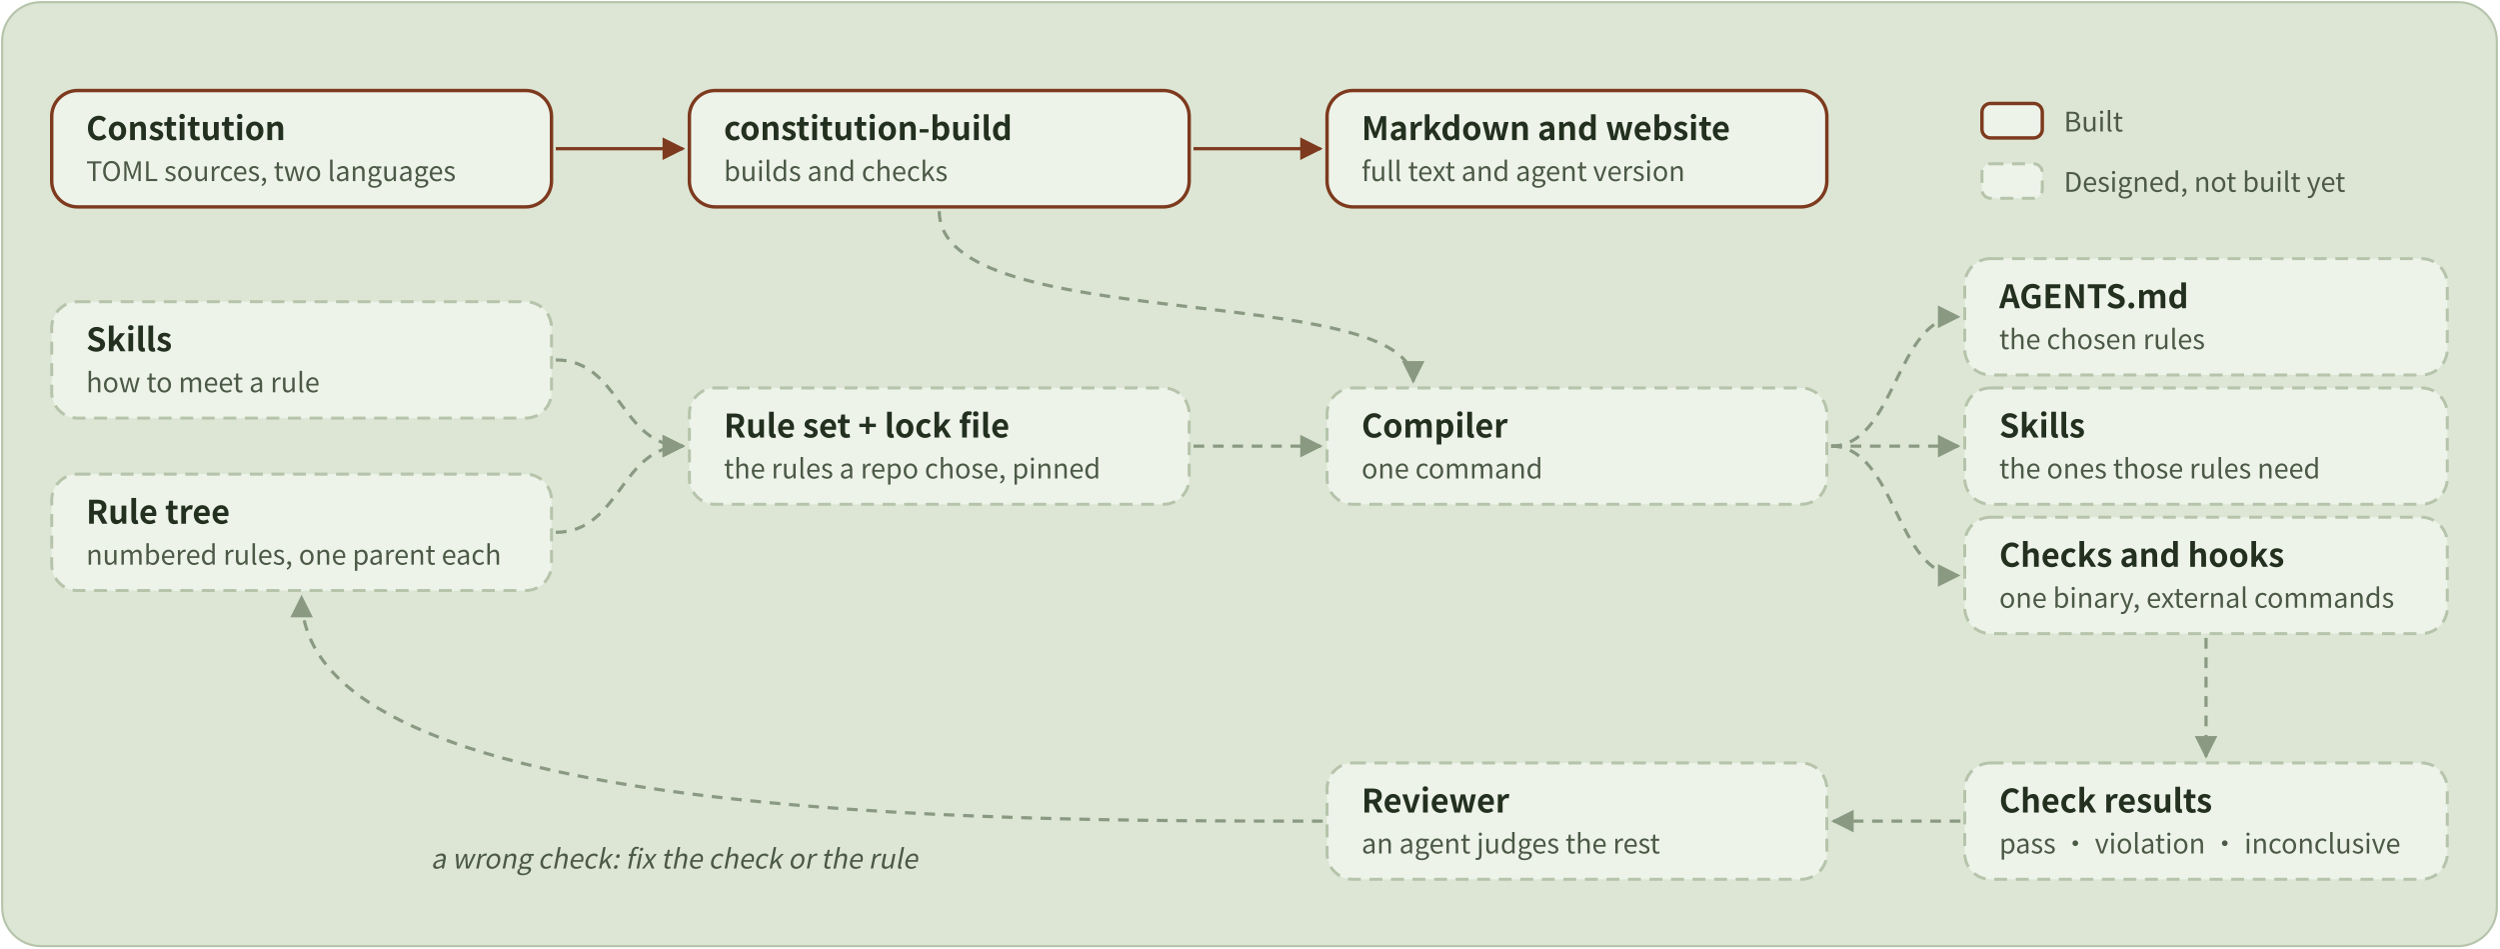
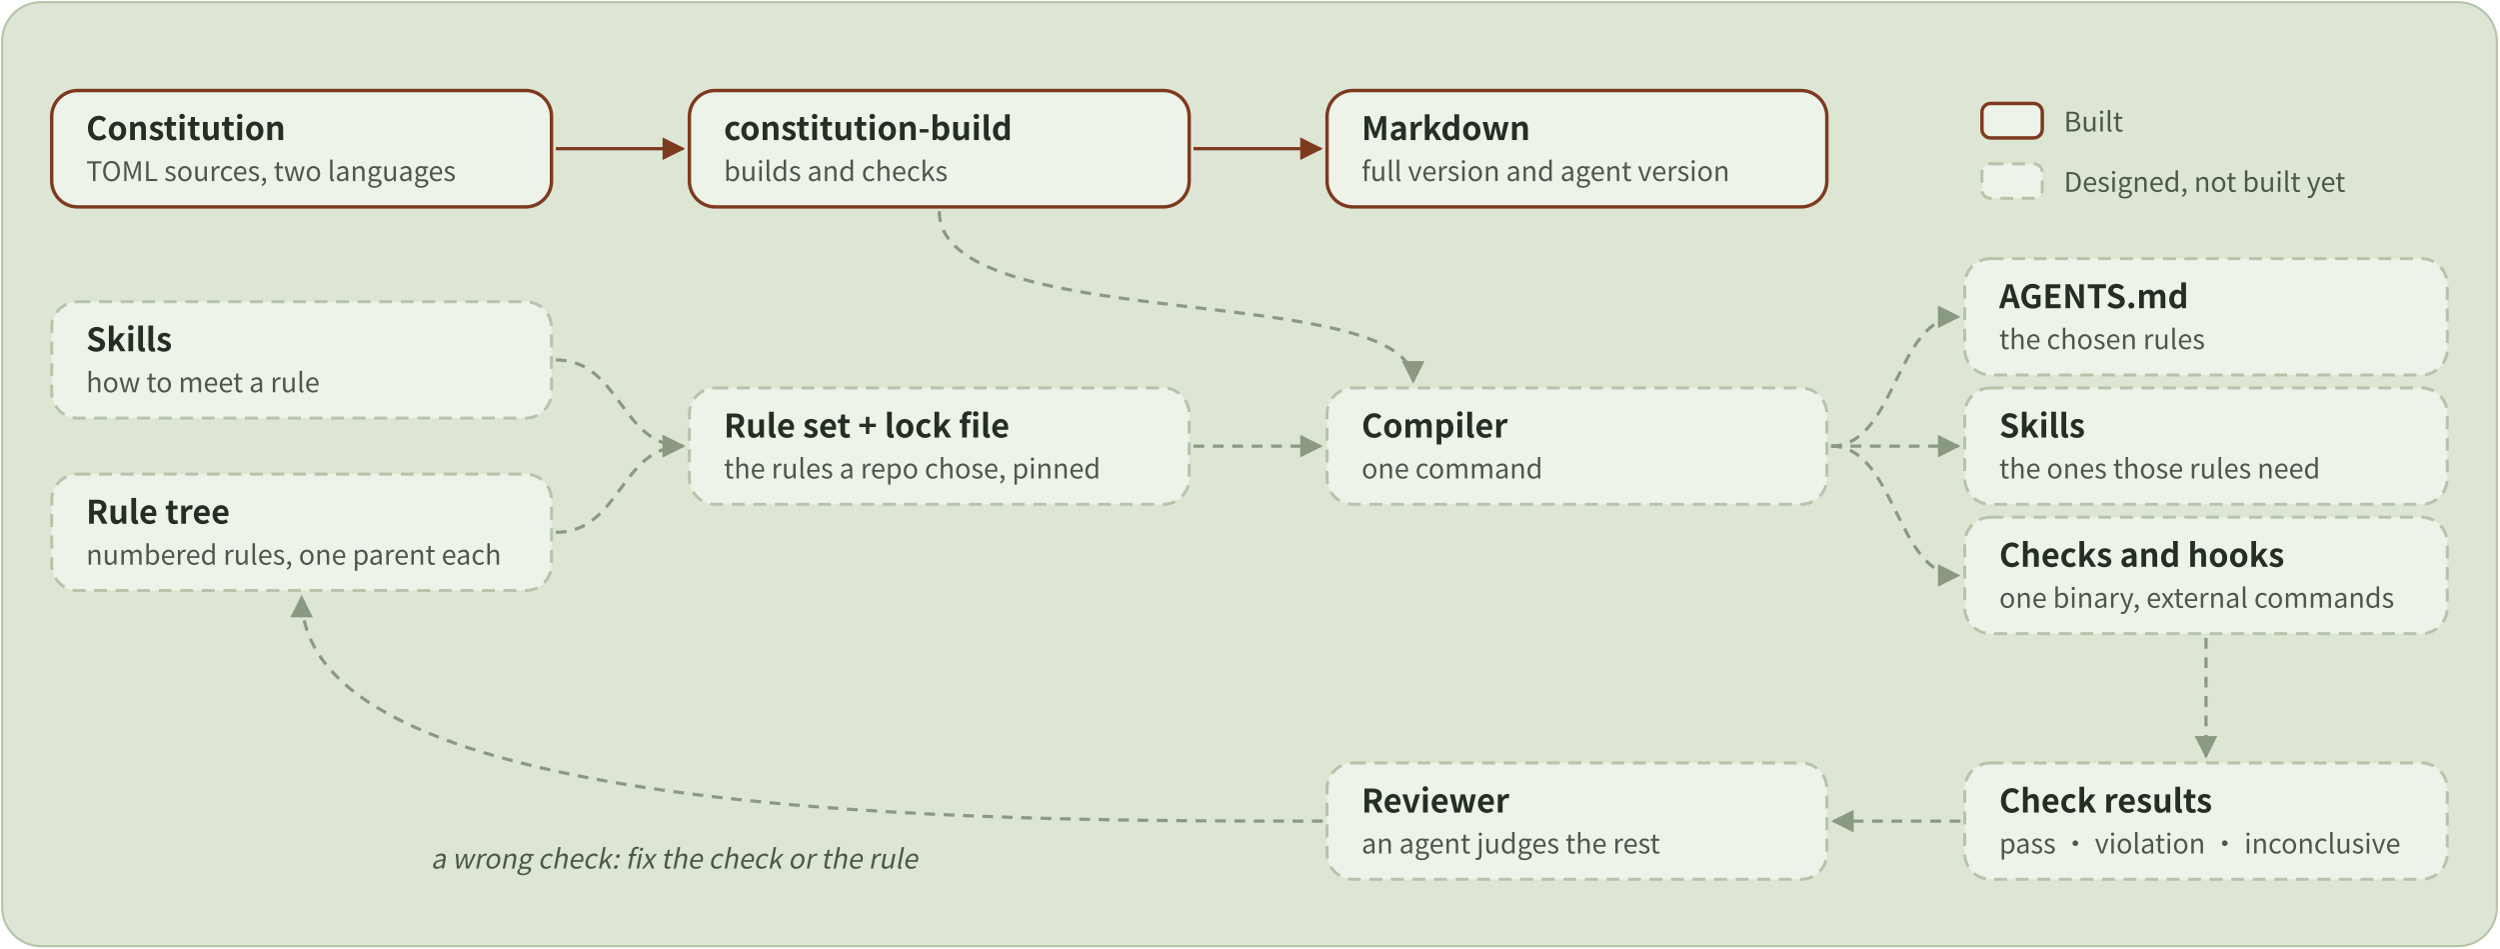
- <svg xmlns="http://www.w3.org/2000/svg" viewBox="0 0 1160 440" width="1160" height="440" role="img" aria-label="How Agent Constitution fits together: the constitution is built into Markdown and the website today; the rule tree, skills, per-repository rule sets, the compiler, checks and the reviewer loop are designed, not built yet.">
+ <svg xmlns="http://www.w3.org/2000/svg" viewBox="0 0 1160 440" width="1160" height="440" role="img" aria-label="How Agent Constitution fits together: the constitution is built into Markdown today; the rule tree, skills, per-repository rule sets, the compiler, checks and the reviewer loop are designed, not built yet.">
  <defs>
    <marker id="a" viewBox="0 0 10 10" refX="9" refY="5" markerWidth="7" markerHeight="7" orient="auto-start-reverse">
      <path d="M0 0 L10 5 L0 10 z" fill="#8a9a82" />
    </marker>
    <marker id="b" viewBox="0 0 10 10" refX="9" refY="5" markerWidth="7" markerHeight="7" orient="auto-start-reverse">
      <path d="M0 0 L10 5 L0 10 z" fill="#7d3a1e" />
    </marker>
  </defs>
  <g font-family="-apple-system, BlinkMacSystemFont, &quot;Segoe UI&quot;, &quot;PingFang SC&quot;, &quot;Hiragino Sans GB&quot;, &quot;Microsoft YaHei&quot;, &quot;Noto Sans CJK SC&quot;, Helvetica, Arial, sans-serif">
    <rect x="1" y="1" width="1158" height="438" rx="18" fill="#dde6d5" stroke="#b5c4aa" />
    <rect x="920" y="48" width="28" height="16" rx="4" fill="#eef3ea" stroke="#7d3a1e" stroke-width="1.6" />
    <text x="958" y="61" font-size="12.5" fill="#4b5946">Built</text>
    <rect x="920" y="76" width="28" height="16" rx="4" fill="#eef3ea" stroke="#b5c4aa" stroke-width="1.4" stroke-dasharray="6 4" />
    <text x="958" y="89" font-size="12.5" fill="#4b5946">Designed, not built yet</text>
    <path d="M258 69.0 C288.0 69.0 288.0 69.0 317 69.0" fill="none" stroke="#7d3a1e" stroke-width="1.5" marker-end="url(#b)" />
    <path d="M554 69.0 C584.0 69.0 584.0 69.0 613 69.0" fill="none" stroke="#7d3a1e" stroke-width="1.5" marker-end="url(#b)" />
    <path d="M436.0 98 C436.0 156 656 130 656 177" fill="none" stroke="#8a9a82" stroke-width="1.5" stroke-dasharray="5 4" marker-end="url(#a)" />
    <path d="M258 167.0 C288.0 167.0 288.0 207.0 317 207.0" fill="none" stroke="#8a9a82" stroke-width="1.5" stroke-dasharray="5 4" marker-end="url(#a)" />
    <path d="M258 247.0 C288.0 247.0 288.0 207.0 317 207.0" fill="none" stroke="#8a9a82" stroke-width="1.5" stroke-dasharray="5 4" marker-end="url(#a)" />
    <path d="M554 207.0 C584.0 207.0 584.0 207.0 613 207.0" fill="none" stroke="#8a9a82" stroke-width="1.5" stroke-dasharray="5 4" marker-end="url(#a)" />
    <path d="M850 207.0 C880.0 207.0 880.0 147.0 909 147.0" fill="none" stroke="#8a9a82" stroke-width="1.5" stroke-dasharray="5 4" marker-end="url(#a)" />
    <path d="M850 207.0 C880.0 207.0 880.0 207.0 909 207.0" fill="none" stroke="#8a9a82" stroke-width="1.5" stroke-dasharray="5 4" marker-end="url(#a)" />
    <path d="M850 207.0 C880.0 207.0 880.0 267.0 909 267.0" fill="none" stroke="#8a9a82" stroke-width="1.5" stroke-dasharray="5 4" marker-end="url(#a)" />
    <path d="M1024.0 296 L1024.0 351" fill="none" stroke="#8a9a82" stroke-width="1.5" stroke-dasharray="5 4" marker-end="url(#a)" />
    <path d="M910 381.0 L851 381.0" fill="none" stroke="#8a9a82" stroke-width="1.5" stroke-dasharray="5 4" marker-end="url(#a)" />
    <path d="M614 381.0 C456 381.0 140.0 381.0 140.0 277" fill="none" stroke="#8a9a82" stroke-width="1.5" stroke-dasharray="5 4" marker-end="url(#a)" />
    <text x="200.0" y="403.0" font-size="12.5" font-style="italic" fill="#4b5946">a wrong check: fix the check or the rule</text>
    <rect x="24" y="42" width="232" height="54" rx="12" fill="#eef3ea" stroke="#7d3a1e" stroke-width="1.6" />
    <text x="40" y="65" font-size="15" font-weight="600" fill="#23301f">Constitution</text>
    <text x="40" y="84" font-size="12.5" fill="#4b5946">TOML sources, two languages</text>
    <rect x="320" y="42" width="232" height="54" rx="12" fill="#eef3ea" stroke="#7d3a1e" stroke-width="1.6" />
    <text x="336" y="65" font-size="15" font-weight="600" fill="#23301f">constitution-build</text>
    <text x="336" y="84" font-size="12.5" fill="#4b5946">builds and checks</text>
    <rect x="616" y="42" width="232" height="54" rx="12" fill="#eef3ea" stroke="#7d3a1e" stroke-width="1.6" />
-     <text x="632" y="65" font-size="15" font-weight="600" fill="#23301f">Markdown and website</text>
-     <text x="632" y="84" font-size="12.5" fill="#4b5946">full text and agent version</text>
+     <text x="632" y="65" font-size="15" font-weight="600" fill="#23301f">Markdown</text>
+     <text x="632" y="84" font-size="12.5" fill="#4b5946">full version and agent version</text>
    <rect x="24" y="140" width="232" height="54" rx="12" fill="#eef3ea" stroke="#b5c4aa" stroke-width="1.4" stroke-dasharray="6 4" />
    <text x="40" y="163" font-size="15" font-weight="600" fill="#23301f">Skills</text>
    <text x="40" y="182" font-size="12.5" fill="#4b5946">how to meet a rule</text>
    <rect x="24" y="220" width="232" height="54" rx="12" fill="#eef3ea" stroke="#b5c4aa" stroke-width="1.4" stroke-dasharray="6 4" />
    <text x="40" y="243" font-size="15" font-weight="600" fill="#23301f">Rule tree</text>
    <text x="40" y="262" font-size="12.5" fill="#4b5946">numbered rules, one parent each</text>
    <rect x="320" y="180" width="232" height="54" rx="12" fill="#eef3ea" stroke="#b5c4aa" stroke-width="1.4" stroke-dasharray="6 4" />
    <text x="336" y="203" font-size="15" font-weight="600" fill="#23301f">Rule set + lock file</text>
    <text x="336" y="222" font-size="12.5" fill="#4b5946">the rules a repo chose, pinned</text>
    <rect x="616" y="180" width="232" height="54" rx="12" fill="#eef3ea" stroke="#b5c4aa" stroke-width="1.4" stroke-dasharray="6 4" />
    <text x="632" y="203" font-size="15" font-weight="600" fill="#23301f">Compiler</text>
    <text x="632" y="222" font-size="12.5" fill="#4b5946">one command</text>
    <rect x="912" y="120" width="224" height="54" rx="12" fill="#eef3ea" stroke="#b5c4aa" stroke-width="1.4" stroke-dasharray="6 4" />
    <text x="928" y="143" font-size="15" font-weight="600" fill="#23301f">AGENTS.md</text>
    <text x="928" y="162" font-size="12.5" fill="#4b5946">the chosen rules</text>
    <rect x="912" y="180" width="224" height="54" rx="12" fill="#eef3ea" stroke="#b5c4aa" stroke-width="1.4" stroke-dasharray="6 4" />
    <text x="928" y="203" font-size="15" font-weight="600" fill="#23301f">Skills</text>
    <text x="928" y="222" font-size="12.5" fill="#4b5946">the ones those rules need</text>
    <rect x="912" y="240" width="224" height="54" rx="12" fill="#eef3ea" stroke="#b5c4aa" stroke-width="1.4" stroke-dasharray="6 4" />
    <text x="928" y="263" font-size="15" font-weight="600" fill="#23301f">Checks and hooks</text>
    <text x="928" y="282" font-size="12.5" fill="#4b5946">one binary, external commands</text>
    <rect x="912" y="354" width="224" height="54" rx="12" fill="#eef3ea" stroke="#b5c4aa" stroke-width="1.4" stroke-dasharray="6 4" />
    <text x="928" y="377" font-size="15" font-weight="600" fill="#23301f">Check results</text>
    <text x="928" y="396" font-size="12.5" fill="#4b5946">pass · violation · inconclusive</text>
    <rect x="616" y="354" width="232" height="54" rx="12" fill="#eef3ea" stroke="#b5c4aa" stroke-width="1.4" stroke-dasharray="6 4" />
    <text x="632" y="377" font-size="15" font-weight="600" fill="#23301f">Reviewer</text>
    <text x="632" y="396" font-size="12.5" fill="#4b5946">an agent judges the rest</text>
  </g>
</svg>
